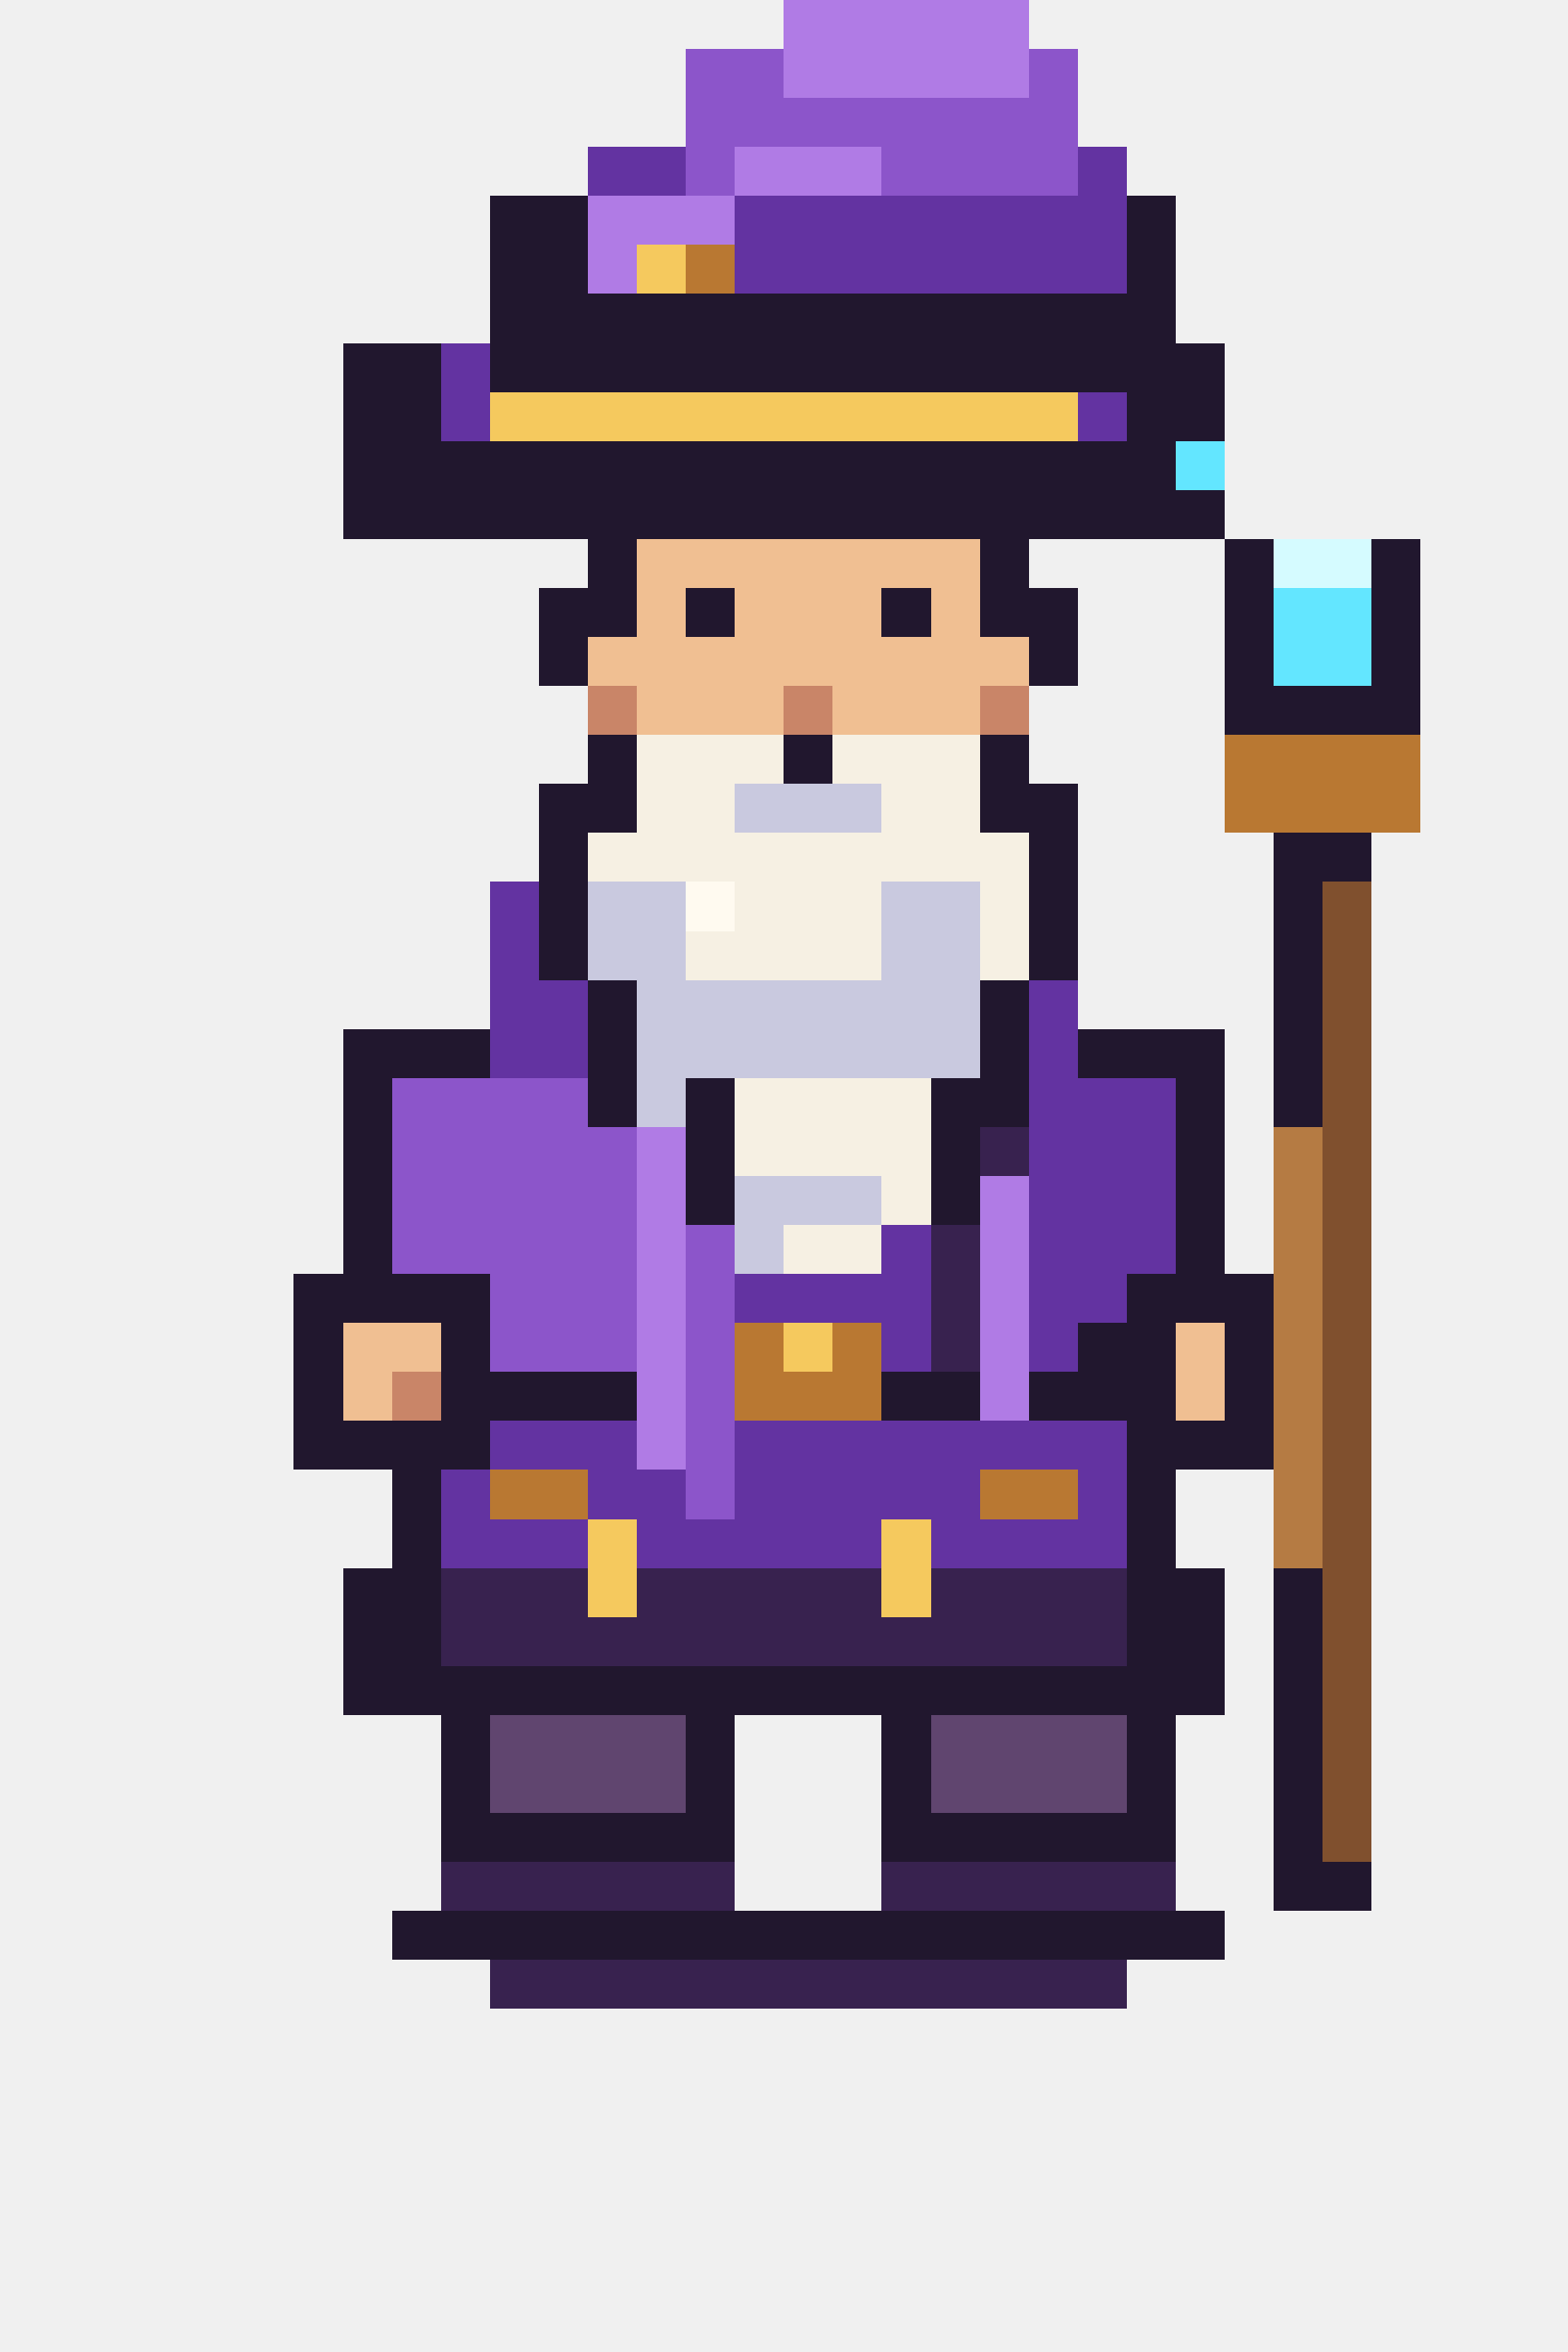
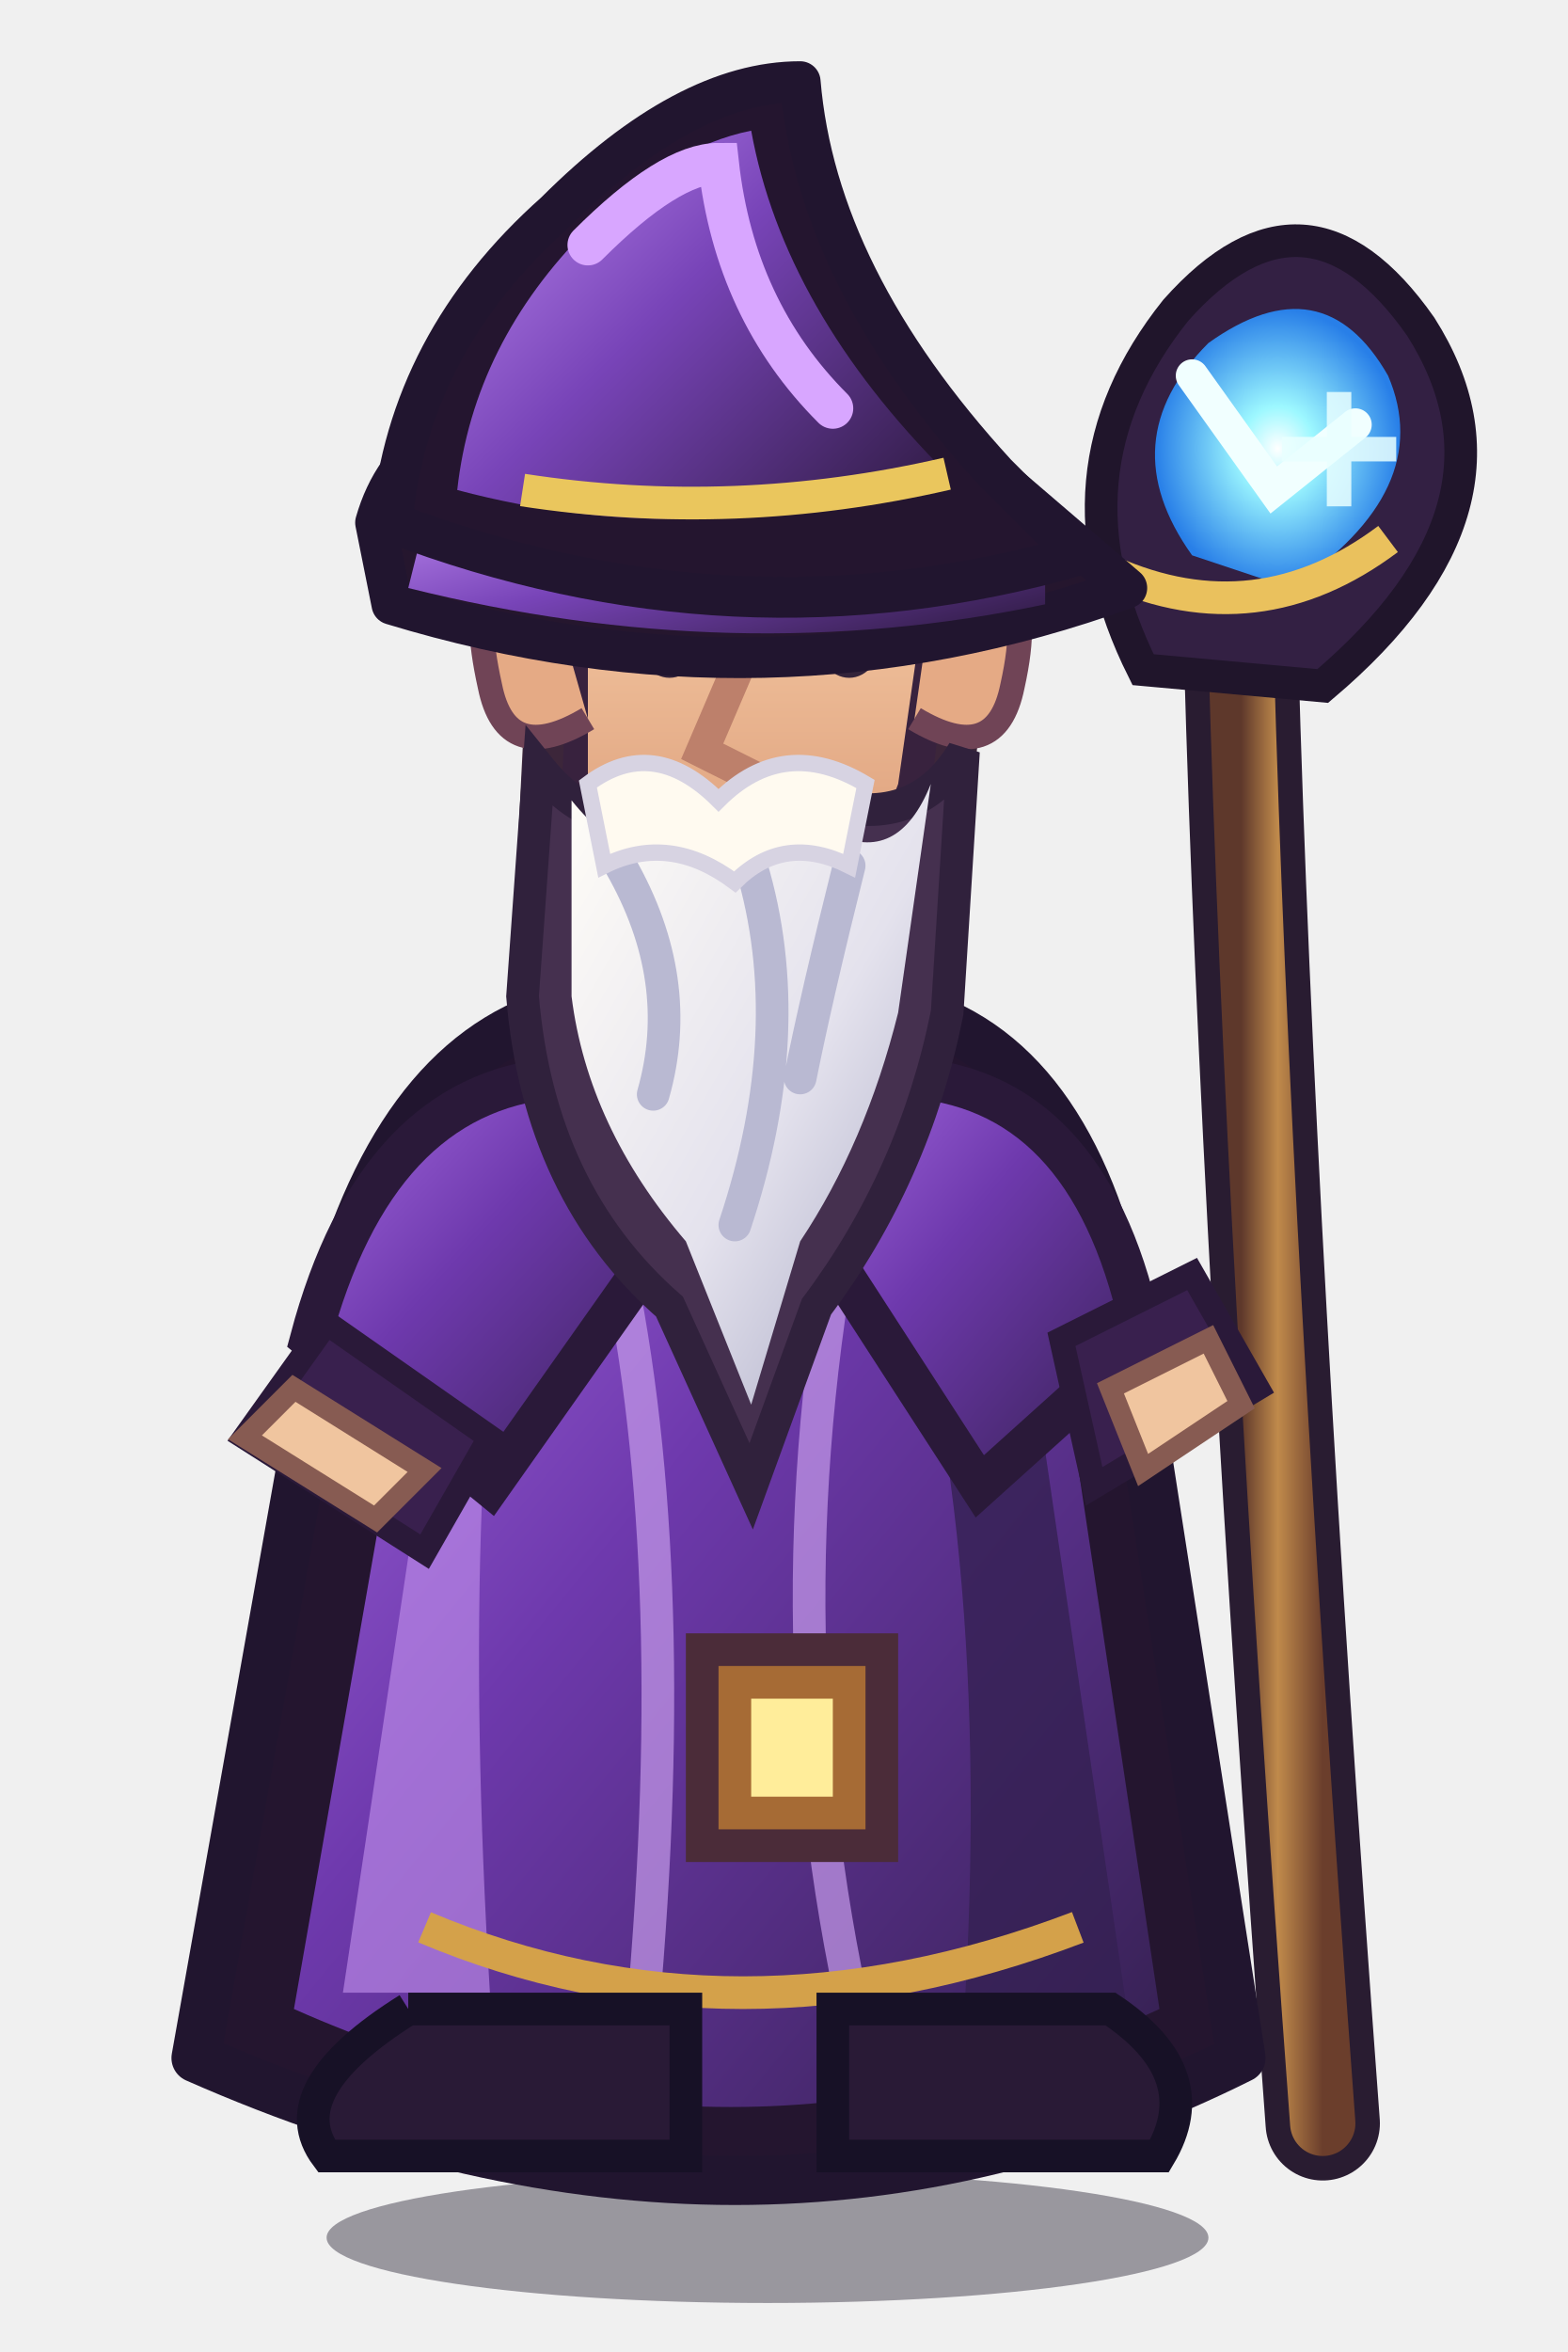
- <svg xmlns="http://www.w3.org/2000/svg" width="32" height="48" viewBox="0 0 32 48" shape-rendering="crispEdges" role="img" aria-label="idle wizard frame 3">
-   <rect x="26" y="16" width="2" height="23" fill="#21172e" />
-   <rect x="27" y="18" width="1" height="20" fill="#80502e" />
-   <rect x="26" y="23" width="1" height="9" fill="#b57b43" />
-   <rect x="25" y="14" width="4" height="3" fill="#b97832" />
-   <rect x="25" y="11" width="4" height="4" fill="#21172e" />
-   <rect x="26" y="11" width="2" height="3" fill="#63e6ff" />
-   <rect x="26" y="11" width="1" height="1" fill="#d5fbff" />
-   <rect x="8" y="39" width="17" height="1" fill="#21172e" />
-   <rect x="10" y="40" width="13" height="1" fill="#38224f" />
-   <rect x="11" y="16" width="10" height="3" fill="#21172e" />
-   <rect x="10" y="18" width="12" height="3" fill="#6333a1" />
-   <rect x="8" y="21" width="16" height="9" fill="#21172e" />
-   <rect x="9" y="21" width="14" height="8" fill="#6333a1" />
-   <rect x="10" y="22" width="3" height="7" fill="#8c55ca" />
-   <rect x="19" y="22" width="2" height="7" fill="#38224f" />
-   <rect x="8" y="28" width="16" height="6" fill="#21172e" />
-   <rect x="9" y="29" width="14" height="4" fill="#6333a1" />
-   <rect x="7" y="32" width="18" height="3" fill="#21172e" />
-   <rect x="9" y="32" width="14" height="2" fill="#38224f" />
-   <rect x="13" y="22" width="1" height="8" fill="#b07be5" />
-   <rect x="14" y="25" width="1" height="6" fill="#8c55ca" />
-   <rect x="20" y="24" width="1" height="5" fill="#b07be5" />
-   <rect x="10" y="30" width="2" height="1" fill="#b97832" />
-   <rect x="12" y="31" width="1" height="2" fill="#f5c95e" />
-   <rect x="18" y="31" width="1" height="2" fill="#f5c95e" />
-   <rect x="20" y="30" width="2" height="1" fill="#b97832" />
-   <rect x="15" y="27" width="3" height="2" fill="#b97832" />
-   <rect x="16" y="27" width="1" height="1" fill="#f5c95e" />
-   <rect x="7" y="21" width="3" height="7" fill="#21172e" />
-   <rect x="8" y="22" width="2" height="5" fill="#8c55ca" />
-   <rect x="6" y="26" width="4" height="4" fill="#21172e" />
-   <rect x="7" y="27" width="2" height="2" fill="#f0bf92" />
-   <rect x="8" y="28" width="1" height="1" fill="#c98568" />
-   <rect x="22" y="21" width="3" height="7" fill="#21172e" />
-   <rect x="22" y="22" width="2" height="5" fill="#6333a1" />
-   <rect x="23" y="26" width="3" height="4" fill="#21172e" />
-   <rect x="24" y="27" width="1" height="2" fill="#f0bf92" />
-   <rect x="12" y="9" width="9" height="8" fill="#21172e" />
-   <rect x="13" y="10" width="7" height="6" fill="#f0bf92" />
-   <rect x="12" y="12" width="1" height="3" fill="#c98568" />
-   <rect x="20" y="12" width="1" height="3" fill="#c98568" />
-   <rect x="14" y="12" width="1" height="1" fill="#21172e" />
-   <rect x="18" y="12" width="1" height="1" fill="#21172e" />
-   <rect x="16" y="14" width="1" height="1" fill="#c98568" />
-   <rect x="11" y="12" width="2" height="2" fill="#21172e" />
-   <rect x="12" y="13" width="1" height="1" fill="#f0bf92" />
-   <rect x="20" y="12" width="2" height="2" fill="#21172e" />
-   <rect x="20" y="13" width="1" height="1" fill="#f0bf92" />
-   <rect x="12" y="15" width="9" height="3" fill="#21172e" />
-   <rect x="11" y="16" width="11" height="4" fill="#21172e" />
-   <rect x="12" y="17" width="9" height="4" fill="#f6f0e3" />
-   <rect x="13" y="16" width="7" height="2" fill="#f6f0e3" />
-   <rect x="12" y="20" width="9" height="3" fill="#21172e" />
-   <rect x="13" y="20" width="7" height="3" fill="#c9c9df" />
-   <rect x="14" y="22" width="6" height="3" fill="#21172e" />
-   <rect x="15" y="22" width="4" height="3" fill="#f6f0e3" />
-   <rect x="15" y="24" width="3" height="2" fill="#c9c9df" />
-   <rect x="16" y="25" width="2" height="1" fill="#f6f0e3" />
-   <rect x="12" y="18" width="2" height="2" fill="#c9c9df" />
-   <rect x="18" y="18" width="2" height="2" fill="#c9c9df" />
-   <rect x="14" y="18" width="1" height="1" fill="#fffaf0" />
-   <rect x="13" y="15" width="3" height="2" fill="#f6f0e3" />
-   <rect x="17" y="15" width="3" height="2" fill="#f6f0e3" />
-   <rect x="15" y="16" width="3" height="1" fill="#c9c9df" />
-   <rect x="7" y="7" width="18" height="4" fill="#21172e" />
-   <rect x="9" y="7" width="14" height="2" fill="#6333a1" />
-   <rect x="10" y="8" width="12" height="1" fill="#f5c95e" />
-   <rect x="10" y="4" width="14" height="4" fill="#21172e" />
-   <rect x="12" y="3" width="11" height="3" fill="#6333a1" />
-   <rect x="14" y="1" width="8" height="3" fill="#8c55ca" />
-   <rect x="16" y="0" width="5" height="2" fill="#b07be5" />
-   <rect x="12" y="4" width="3" height="2" fill="#b07be5" />
-   <rect x="15" y="3" width="3" height="1" fill="#b07be5" />
-   <rect x="18" y="4" width="2" height="2" fill="#6333a1" />
-   <rect x="13" y="5" width="2" height="1" fill="#f5c95e" />
-   <rect x="14" y="5" width="1" height="1" fill="#b97832" />
-   <rect x="9" y="35" width="6" height="4" fill="#21172e" />
-   <rect x="10" y="35" width="4" height="2" fill="#60456f" />
-   <rect x="9" y="38" width="6" height="1" fill="#38224f" />
-   <rect x="18" y="35" width="6" height="4" fill="#21172e" />
-   <rect x="19" y="35" width="4" height="2" fill="#60456f" />
-   <rect x="18" y="38" width="6" height="1" fill="#38224f" />
-   <rect x="24" y="9" width="1" height="1" fill="#63e6ff" />
-   <rect x="27" y="11" width="1" height="1" fill="#d5fbff" />
+ <svg xmlns="http://www.w3.org/2000/svg" width="96" height="144" viewBox="0 0 96 144" role="img" aria-label="Elder wizard idle frame 3">
+   <defs>
+     <linearGradient id="robe" x1="0" y1="0" x2="1" y2="1">
+       <stop stop-color="#a66be2" />
+       <stop offset=".42" stop-color="#6e39ad" />
+       <stop offset="1" stop-color="#34204f" />
+     </linearGradient>
+     <linearGradient id="hat" x1="0" y1="0" x2="1" y2=".8">
+       <stop stop-color="#bd8af1" />
+       <stop offset=".48" stop-color="#7844b8" />
+       <stop offset="1" stop-color="#382051" />
+     </linearGradient>
+     <linearGradient id="beard" x1="0" y1="0" x2="1" y2="1">
+       <stop stop-color="#fffdf7" />
+       <stop offset=".55" stop-color="#e4e2ed" />
+       <stop offset="1" stop-color="#a5a6c2" />
+     </linearGradient>
+     <linearGradient id="skin" x1="0" y1="0" x2="0" y2="1">
+       <stop stop-color="#ffdbb4" />
+       <stop offset="1" stop-color="#d99875" />
+     </linearGradient>
+     <radialGradient id="gem">
+       <stop stop-color="#fff" />
+       <stop offset=".3" stop-color="#9df8ff" />
+       <stop offset="1" stop-color="#287fe8" />
+     </radialGradient>
+     <linearGradient id="wood" x1="0" y1="0" x2="1" y2="0">
+       <stop stop-color="#5e382b" />
+       <stop offset=".45" stop-color="#c08a4b" />
+       <stop offset="1" stop-color="#6b3e2c" />
+     </linearGradient>
+   </defs>
+   <ellipse cx="47" cy="137" rx="27" ry="4" fill="#171124" opacity=".4" />
+   <path d="M76 40Q77 76 81 130" fill="none" stroke="#291c31" stroke-width="7" stroke-linecap="round" />
+   <path d="M76 40Q77 76 81 130" fill="none" stroke="url(#wood)" stroke-width="4" stroke-linecap="round" />
+   <path d="M70 41Q64 29 72 19Q80 10 87 20Q94 31 81 42Z" fill="#332043" stroke="#20152b" stroke-width="2" />
+   <path d="M73 34Q68 27 74 21Q81 16 85 23Q88 30 79 36Z" fill="url(#gem)" />
+   <path d="M73 23l5 7 5-4" fill="none" stroke="#f1ffff" stroke-width="2" stroke-linecap="round" />
+   <path d="M68 35Q77 39 85 33" fill="none" stroke="#eac15d" stroke-width="2" />
+   <path d="M34 62Q24 65 20 81L12 126Q46 141 76 126L69 81Q66 65 56 62Z" fill="#24152f" stroke="#21152f" stroke-width="3" stroke-linejoin="round" />
+   <path d="M35 64Q27 69 25 83L18 123Q45 135 71 123L65 83Q62 69 55 64Z" fill="url(#robe)" />
+   <path d="M32 69Q28 89 30 122L21 122L27 82Z" fill="#bd8ce9" opacity=".65" />
+   <path d="M54 72Q61 93 59 124L69 123L63 82Z" fill="#342052" opacity=".8" />
+   <path d="M38 78Q42 98 39 127M51 79Q47 105 54 130" fill="none" stroke="#c49ae9" stroke-width="2" opacity=".7" />
+   <path d="M26 118Q45 126 66 118" fill="none" stroke="#d4a14a" stroke-width="2" />
+   <path d="M43 101h11v12H43z" fill="#a66b35" stroke="#4b2c39" stroke-width="2" />
+   <path d="M46 104h5v6h-5z" fill="#ffed9a" />
+   <path d="M34 66Q23 67 19 82L30 91L42 74Z" fill="url(#robe)" stroke="#2a1939" stroke-width="2.5" />
+   <path d="M56 66Q67 67 70 82L60 91L49 74Z" fill="url(#robe)" stroke="#2a1939" stroke-width="2.5" />
+   <path d="M20 81l10 7-4 7-11-7zM65 82l8-4 4 7-10 6z" fill="#39204e" stroke="#2a1939" stroke-width="1.5" />
+   <path d="M18 85l8 5-3 3-8-5zM68 85l6-3 2 4-6 4z" fill="#f0c59f" stroke="#875b52" stroke-width="1.3" />
+   <path d="M34 31Q33 22 45 21Q58 21 60 33L58 51Q54 61 46 62Q36 60 33 51Z" fill="#38223e" stroke="#3c263a" stroke-width="2.5" />
+   <path d="M36 32Q36 25 46 25Q56 25 57 34L55 48Q52 56 46 57Q38 55 36 48Z" fill="url(#skin)" />
+   <path d="M34 37Q28 33 30 42Q31 47 36 44M57 37Q64 33 62 42Q61 47 56 44" fill="#e5aa85" stroke="#704456" stroke-width="1.5" />
+   <path d="M37 35q4-3 8 0M48 35q4-3 7 0" fill="none" stroke="#756071" stroke-width="2.3" stroke-linecap="round" />
+   <ellipse cx="41" cy="39" rx="2" ry="2.5" fill="#33233a" />
+   <ellipse cx="52" cy="39" rx="2" ry="2.5" fill="#33233a" />
+   <circle cx="41.5" cy="38.5" r=".7" fill="#fff" />
+   <circle cx="52.5" cy="38.5" r=".7" fill="#fff" />
+   <path d="M46 39l-3 7 4 2" fill="none" stroke="#bd806b" stroke-width="2" stroke-linecap="round" />
+   <path d="M33 47Q37 52 42 49Q46 53 50 49Q56 51 59 46L58 62Q56 72 50 80L46 91L41 80Q33 73 32 61Z" fill="#45304f" stroke="#30213c" stroke-width="2" />
+   <path d="M35 49Q39 54 43 51Q47 54 51 51Q55 53 57 48L55 62Q53 70 49 76L46 86L42 76Q36 69 35 61Z" fill="url(#beard)" />
+   <path d="M38 53Q42 60 40 67M46 53Q49 63 45 75M52 53Q50 61 49 66" fill="none" stroke="#b9b9d2" stroke-width="2" stroke-linecap="round" />
+   <path d="M36 48Q40 45 44 49Q48 45 53 48L52 53Q48 51 45 54Q41 51 37 53Z" fill="#fffaf0" stroke="#d7d3e2" stroke-width="1" />
+   <path d="M23 32Q25 25 34 25L62 30L69 36Q47 44 24 37Z" fill="#25162e" stroke="#21152f" stroke-width="2.5" stroke-linejoin="round" />
+   <path d="M26 32Q42 28 64 34L64 37Q45 41 25 36Z" fill="url(#hat)" />
+   <path d="M29 33Q46 36 61 34" fill="none" stroke="#f2c65a" stroke-width="2" />
+   <path d="M24 32Q25 21 34 13Q42 5 49 5Q50 17 61 29L66 34Q45 40 24 32Z" fill="#24152f" stroke="#21152f" stroke-width="2.5" stroke-linejoin="round" />
+   <path d="M28 30Q29 21 36 14Q41 9 46 8Q48 19 58 29Q43 34 28 30Z" fill="url(#hat)" />
+   <path d="M36 15Q41 10 44 10Q45 19 51 25" fill="none" stroke="#d8a6ff" stroke-width="2.5" stroke-linecap="round" />
+   <path d="M32 30Q45 32 58 29" fill="none" stroke="#eac65d" stroke-width="2" />
+   <path d="M25 123h17v9H20q-3-4 5-9M51 123h17q6 4 3 9H51z" fill="#291a36" stroke="#171126" stroke-width="2" />
+   <g fill="#b8f7ff">
+     <path d="M82 24v7m-3.5-3.5h7" stroke="#e9ffff" stroke-width="1.5" opacity="0.85" />
+   </g>
</svg>
